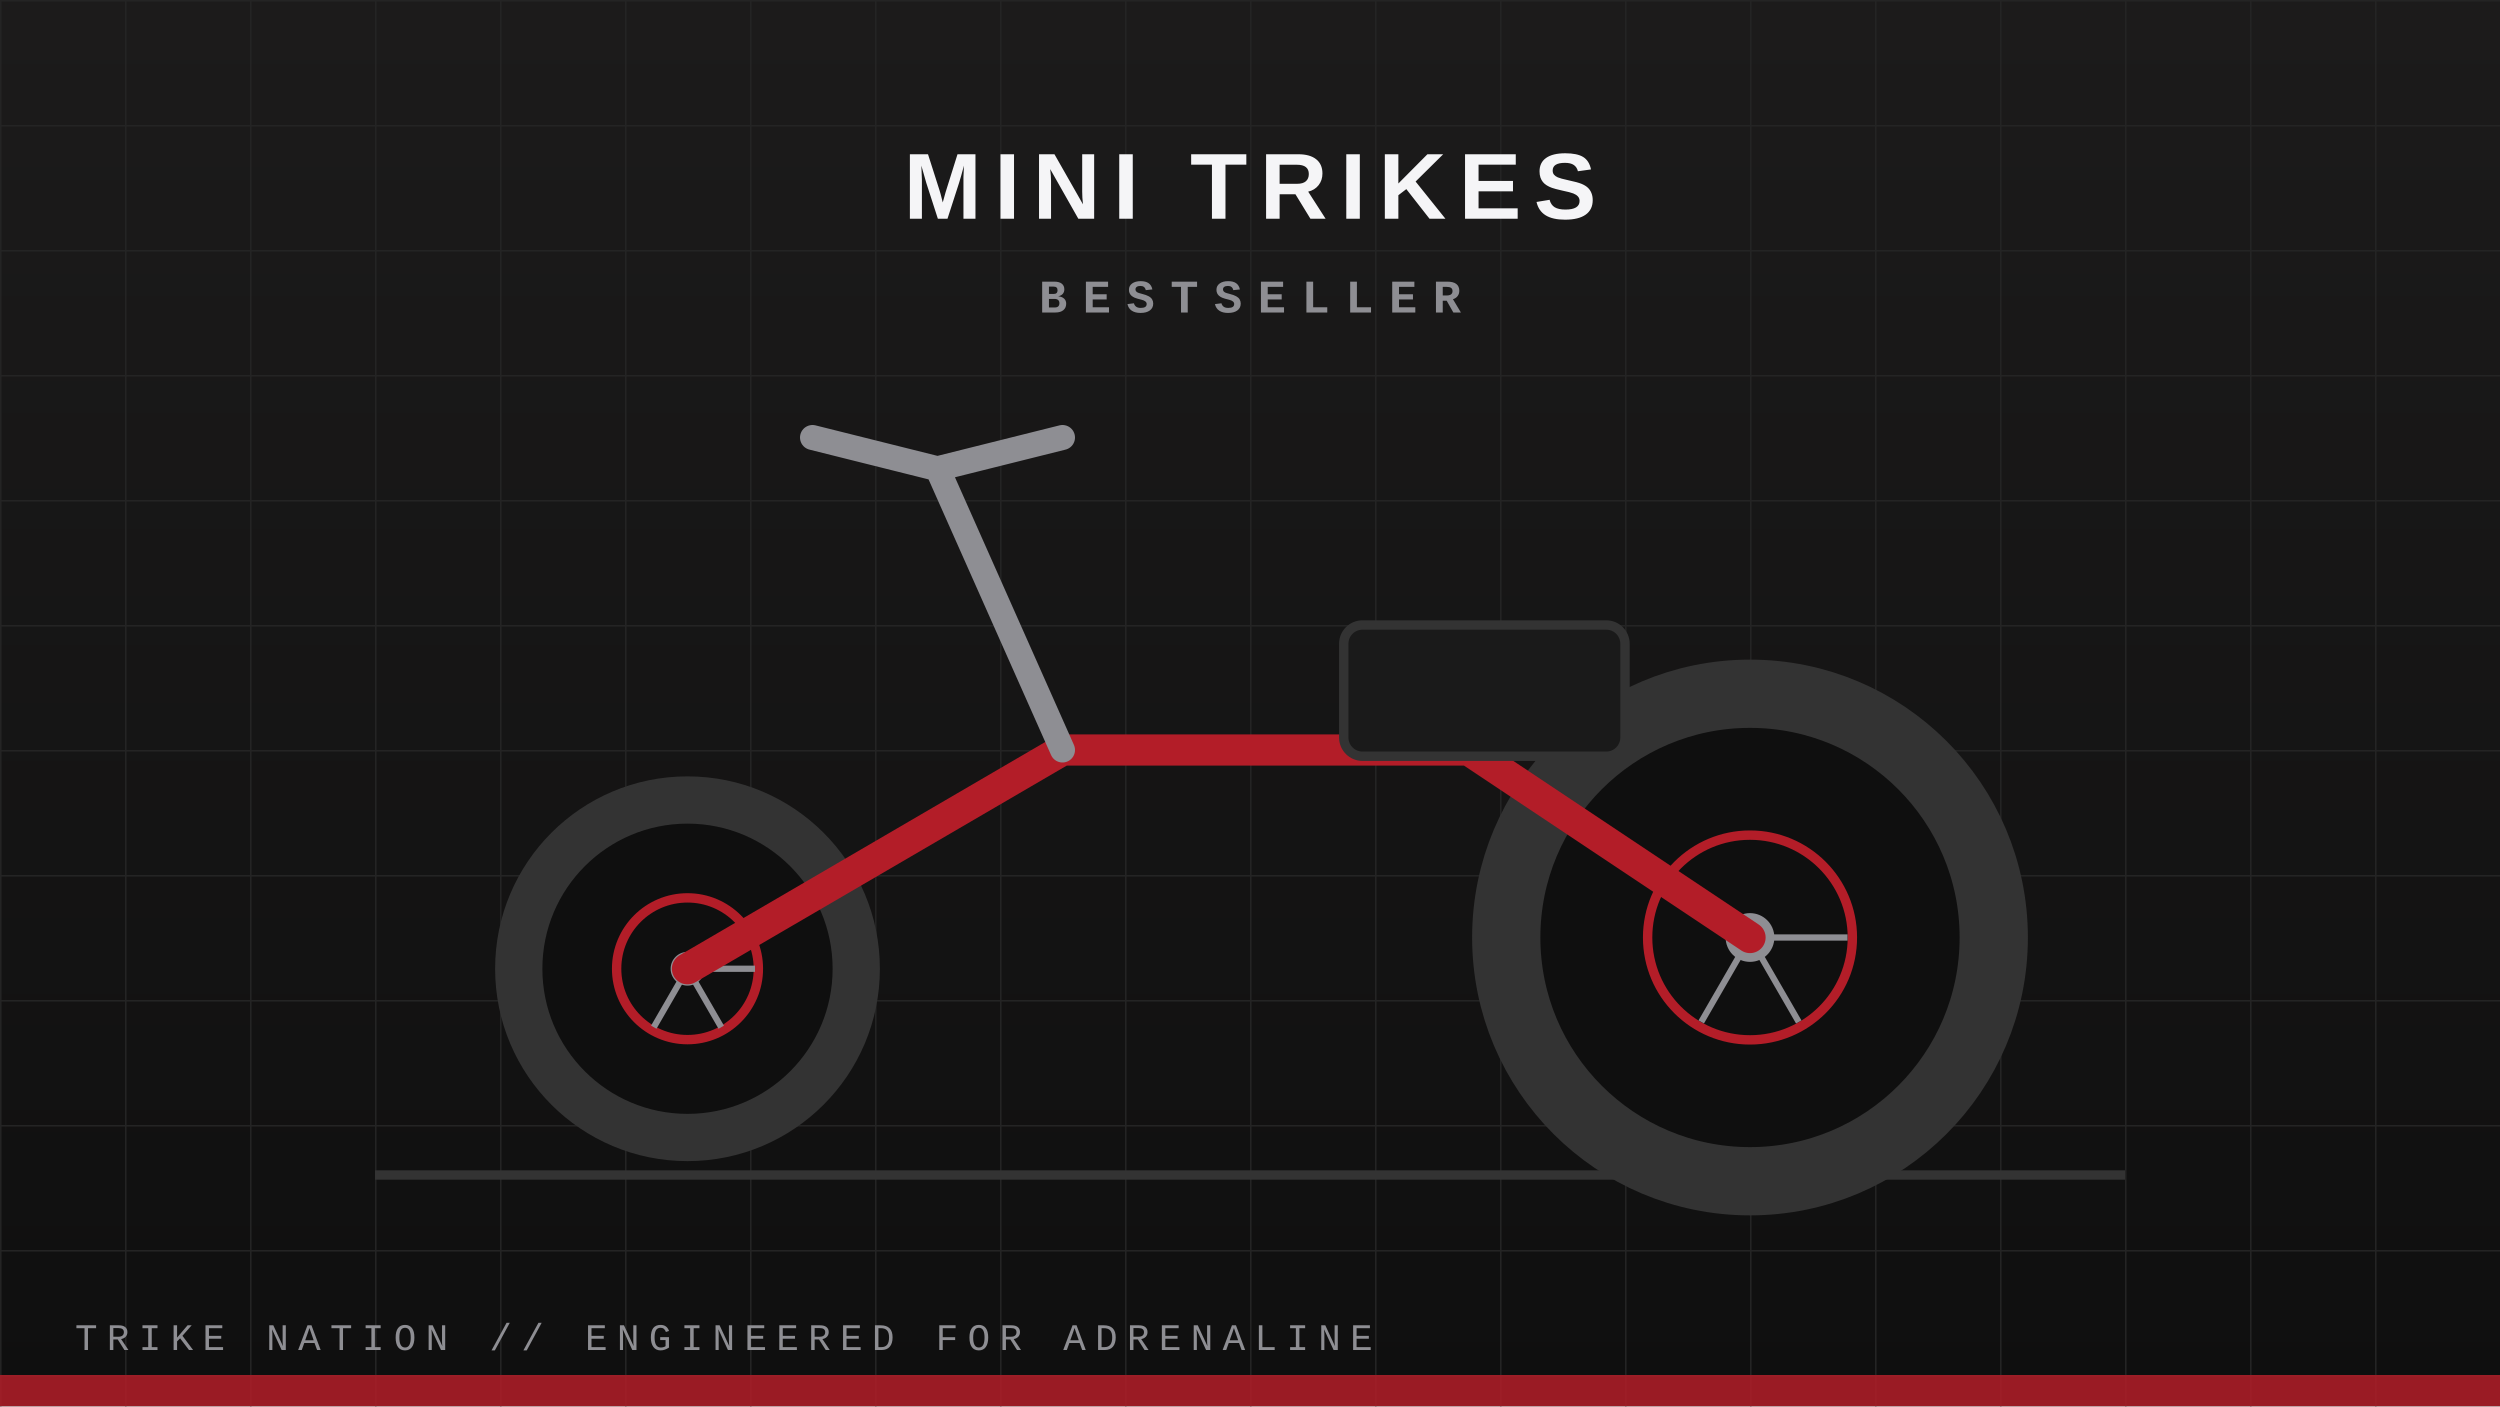
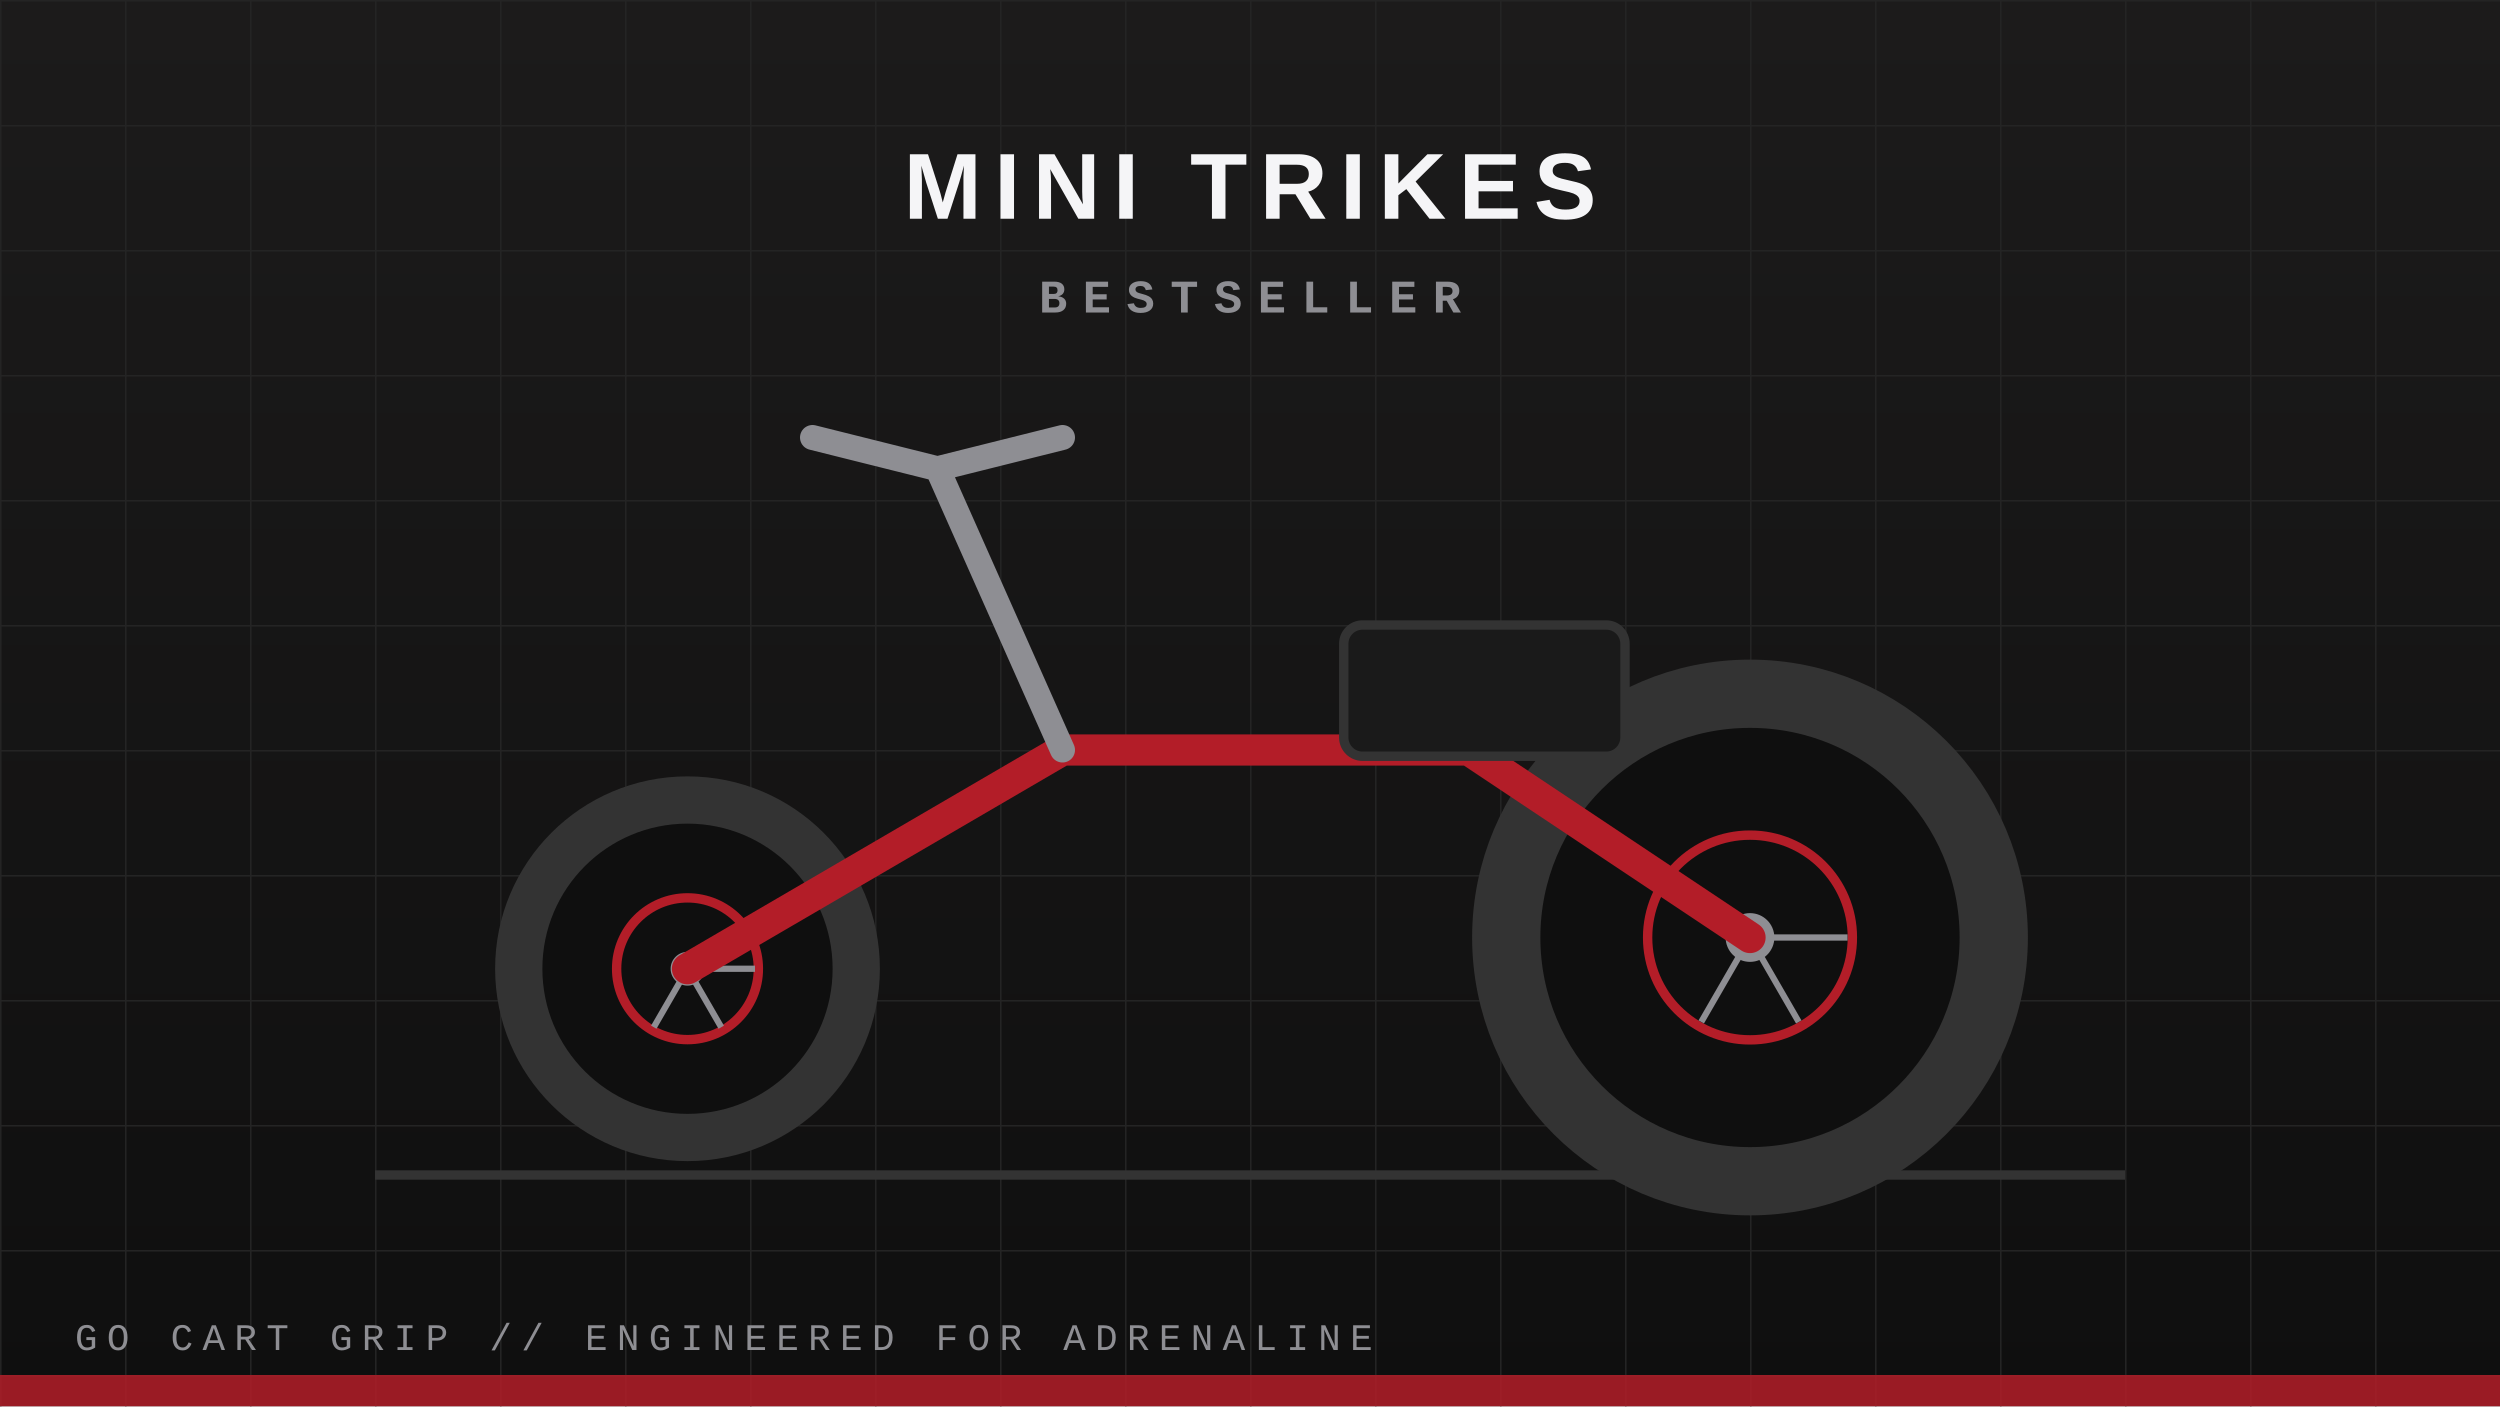
<svg xmlns="http://www.w3.org/2000/svg" width="800" height="450" viewBox="0 0 800 450">
  <defs>
    <linearGradient id="bg" x1="0" y1="0" x2="0" y2="1">
      <stop offset="0" stop-color="#1c1b1b" />
      <stop offset="1" stop-color="#0f0f0f" />
    </linearGradient>
    <pattern id="grid" width="40" height="40" patternUnits="userSpaceOnUse">
      <path d="M40 0 H0 V40" fill="none" stroke="#242424" stroke-width="1" />
    </pattern>
  </defs>
  <rect width="800" height="450" fill="url(#bg)" />
  <rect width="800" height="450" fill="url(#grid)" />
  <rect x="0" y="440" width="800" height="10" fill="#b31d28" opacity="0.85" />
  <line x1="120" y1="376" x2="680" y2="376" stroke="#333333" stroke-width="3" />
  <circle cx="560" cy="300" r="78" fill="#0f0f0f" stroke="#333333" stroke-width="21.84" />
  <circle cx="560" cy="300" r="32.76" fill="none" stroke="#b31d28" stroke-width="3" />
  <circle cx="560" cy="300" r="7.8" fill="#8e8e93" />
  <line x1="560" y1="300" x2="591.2" y2="300" stroke="#8e8e93" stroke-width="2" />
  <line x1="560" y1="300" x2="575.6" y2="327.02" stroke="#8e8e93" stroke-width="2" />
  <line x1="560" y1="300" x2="544.4" y2="327.02" stroke="#8e8e93" stroke-width="2" />
  <circle cx="220" cy="310" r="54" fill="#0f0f0f" stroke="#333333" stroke-width="15.12" />
  <circle cx="220" cy="310" r="22.68" fill="none" stroke="#b31d28" stroke-width="3" />
  <circle cx="220" cy="310" r="5.4" fill="#8e8e93" />
  <line x1="220" y1="310" x2="241.6" y2="310" stroke="#8e8e93" stroke-width="2" />
  <line x1="220" y1="310" x2="230.8" y2="328.706" stroke="#8e8e93" stroke-width="2" />
  <line x1="220" y1="310" x2="209.2" y2="328.706" stroke="#8e8e93" stroke-width="2" />
  <path d="M220 310 L340 240 L470 240 L560 300" fill="none" stroke="#b31d28" stroke-width="10" stroke-linecap="round" />
  <path d="M340 240 L300 150 M300 150 L260 140 M300 150 L340 140" fill="none" stroke="#8e8e93" stroke-width="8" stroke-linecap="round" />
  <rect x="430" y="200" width="90" height="42" rx="6" fill="#1a1a1a" stroke="#333333" stroke-width="3" />
  <text x="400" y="70" text-anchor="middle" font-family="'Arial Black', Arial, sans-serif" font-weight="900" font-size="30" letter-spacing="4" fill="#f5f5f7">MINI TRIKES</text>
  <text x="400" y="100" text-anchor="middle" font-family="'Courier New', monospace" font-weight="700" font-size="15" letter-spacing="5" fill="#8e8e93">BESTSELLER</text>
-   <text x="24" y="432" font-family="'Courier New', monospace" font-size="12" letter-spacing="3" fill="#8e8e93">TRIKE NATION // ENGINEERED FOR ADRENALINE</text>
+   <text x="24" y="432" font-family="'Courier New', monospace" font-size="12" letter-spacing="3" fill="#8e8e93">GO CART GRIP // ENGINEERED FOR ADRENALINE</text>
</svg>
